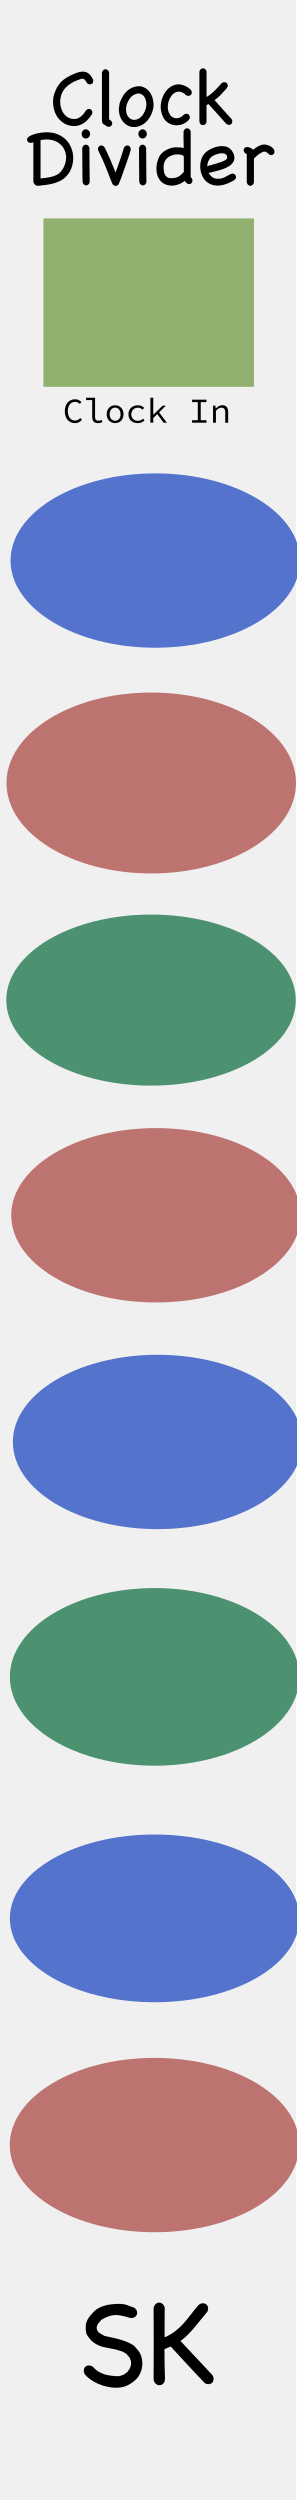
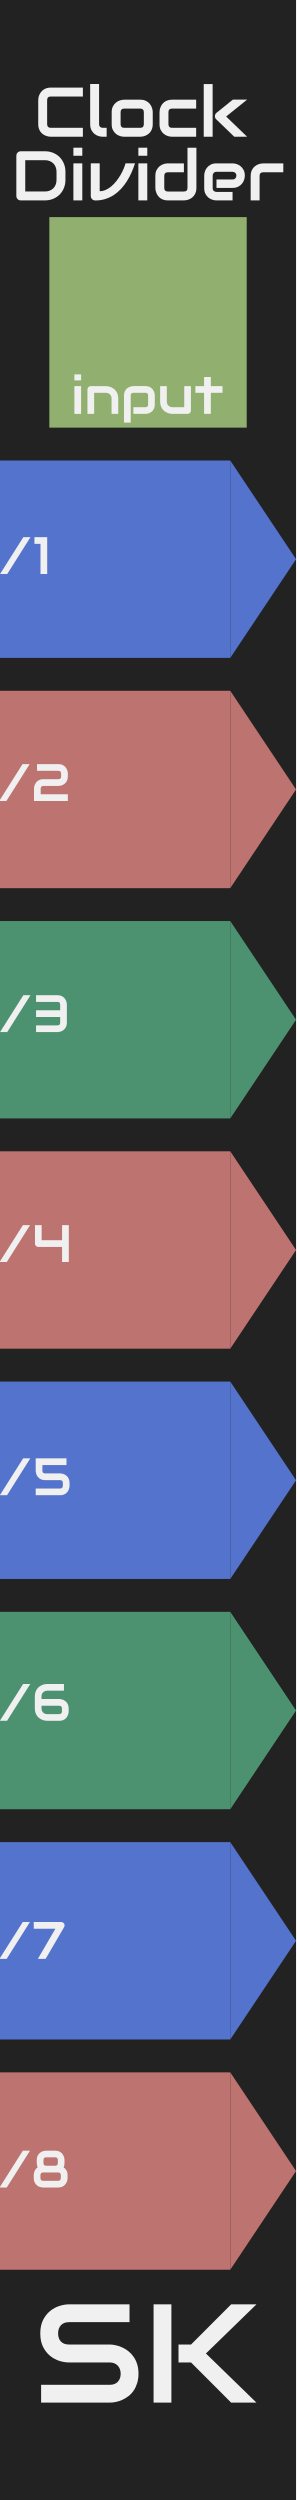
- <svg xmlns="http://www.w3.org/2000/svg" width="45" height="380" viewBox="0 0 11.906 100.542" version="1.1" id="svg8">
-   <defs id="defs2">
-     </defs>
-   <g id="layer2" transform="translate(0.264583,6.2806193e-6)">
-     <g aria-label="M" style="font-style:normal;font-variant:normal;font-weight:bold;font-stretch:normal;font-size:19.756px;line-height:1.25;font-family:Arial;-inkscape-font-specification:'Arial, Bold';font-variant-ligatures:normal;font-variant-caps:normal;font-variant-numeric:normal;font-feature-settings:normal;text-align:start;letter-spacing:0px;word-spacing:0px;writing-mode:lr-tb;text-anchor:start;fill:#000000;fill-opacity:1;stroke:none;stroke-width:0.265" id="text4720" />
+ <svg xmlns="http://www.w3.org/2000/svg" id="SvgjsSvg1006" width="45" height="380" version="1.1">
+   <defs id="SvgjsDefs1007" />
+   <path style="fill:#222222" d="M 0,0 H 45 V 380 H 0 Z" id="SvgjsRect1008" />
+   <rect id="SvgjsRect1009" width="30" height="32" fill="#91b06f" x="7.5" y="33" />
+   <rect id="SvgjsRect1010" width="35" height="30" fill="#5373cd" x="0" y="70" />
+   <polygon id="SvgjsPolygon1011" points="35,70 45,85 35,100" fill="#5373cd" />
+   <rect id="SvgjsRect1012" width="35" height="30" fill="#bd7370" x="0" y="105" />
+   <polygon id="SvgjsPolygon1013" points="35,105 45,120 35,135" fill="#bd7370" />
+   <rect id="SvgjsRect1014" width="35" height="30" fill="#4d9270" x="0" y="140" />
+   <polygon id="SvgjsPolygon1015" points="35,140 45,155 35,170" fill="#4d9270" />
+   <path style="fill:#bd7370" d="m 0,175 h 35 v 30 H 0 Z" id="SvgjsRect1016" />
+   <polygon id="SvgjsPolygon1017" points="35,175 45,190 35,205" fill="#bd7370" />
+   <rect id="SvgjsRect1018" width="35" height="30" fill="#5373cd" x="0" y="210" />
+   <polygon id="SvgjsPolygon1019" points="35,210 45,225 35,240" fill="#5373cd" />
+   <rect id="SvgjsRect1020" width="35" height="30" fill="#4d9270" x="0" y="245" />
+   <polygon id="SvgjsPolygon1021" points="35,245 45,260 35,275" fill="#4d9270" />
+   <rect id="SvgjsRect1022" width="35" height="30" fill="#5373cd" x="0" y="280" />
+   <polygon id="SvgjsPolygon1023" points="35,280 45,295 35,310" fill="#5373cd" />
+   <rect id="SvgjsRect1024" width="35" height="30" fill="#bd7370" x="0" y="315" />
+   <polygon id="SvgjsPolygon1025" points="35,315 45,330 35,345" fill="#bd7370" />
+   <g aria-label="SK" style="font-style:normal;font-variant:normal;font-weight:normal;font-stretch:normal;font-size:21.333px;line-height:1.25;font-family:Audiowide;-inkscape-font-specification:Audiowide;letter-spacing:0px;word-spacing:0px;fill:#000000;fill-opacity:1;stroke:none" id="text4650">
+     <path d="m 21.051,360.803 q 0,0.802 -0.208,1.448 -0.198,0.635 -0.531,1.125 -0.333,0.49 -0.781,0.833 -0.448,0.344 -0.927,0.562 -0.479,0.219 -0.979,0.323 -0.49,0.104 -0.927,0.104 H 6.249 v -2.708 H 16.696 q 0.781,0 1.208,-0.458 0.438,-0.458 0.438,-1.229 0,-0.375 -0.115,-0.688 -0.115,-0.312 -0.333,-0.542 -0.208,-0.229 -0.521,-0.354 -0.302,-0.125 -0.677,-0.125 h -6.229 q -0.656,0 -1.417,-0.229 -0.76,-0.24 -1.417,-0.76 -0.646,-0.521 -1.083,-1.365 -0.427,-0.844 -0.427,-2.062 0,-1.219 0.427,-2.052 0.438,-0.844 1.083,-1.365 0.656,-0.531 1.417,-0.76 0.76,-0.24 1.417,-0.24 h 9.219 v 2.708 h -9.219 q -0.771,0 -1.208,0.469 -0.427,0.469 -0.427,1.24 0,0.781 0.427,1.24 0.438,0.448 1.208,0.448 h 6.229 0.021 q 0.438,0.01 0.927,0.125 0.49,0.104 0.969,0.333 0.49,0.229 0.927,0.583 0.438,0.344 0.771,0.833 0.344,0.49 0.542,1.125 0.198,0.635 0.198,1.438 z" style="fill:#f0f0f0;fill-opacity:1" id="path5271" />
+     <path d="m 38.978,365.199 h -3.844 l -6.094,-6.104 h -1.906 v -2.729 h 1.906 l 6.094,-6.104 h 3.844 l -7.677,7.469 z m -12.927,0 h -2.708 v -14.938 h 2.708 z" style="fill:#f0f0f0;fill-opacity:1" id="path5273" />
  </g>
-   <g id="layer1" transform="translate(0.264583,-196.4583)">
-     <rect style="fill:#f0f0f0;fill-opacity:1;stroke-width:0.187" id="rect4689" width="11.906" height="100.542" x="-0.265" y="196.458" />
-     <g transform="translate(16.72167,-0.317511)" aria-label="SK" style="font-style:normal;font-variant:normal;font-weight:normal;font-stretch:normal;font-size:4.939px;line-height:1.25;font-family:Chalkboard;-inkscape-font-specification:Chalkboard;letter-spacing:0px;word-spacing:0px;fill:#000000;fill-opacity:1;stroke:none;stroke-width:0.265" id="text5546">
-       <path d="m -13.583,292.256 q -0.033,-0.076 -0.033,-0.142 0,-0.093 0.055,-0.147 0.06,-0.06 0.147,-0.06 0.087,0 0.169,0.06 0.093,0.109 0.213,0.186 0.126,0.071 0.262,0.115 0.142,0.038 0.284,0.055 0.147,0.016 0.284,0.016 0.093,-0.033 0.126,-0.038 0.038,-0.011 0.06,-0.022 0.022,-0.011 0.049,-0.033 0.027,-0.022 0.104,-0.076 0.027,-0.038 0.049,-0.071 0.022,-0.033 0.049,-0.071 l 0.049,-0.147 q 0,-0.038 0,-0.071 0,-0.038 -0.005,-0.082 -0.011,-0.038 -0.027,-0.071 -0.016,-0.038 -0.033,-0.076 -0.033,-0.038 -0.065,-0.071 -0.027,-0.033 -0.06,-0.071 -0.049,-0.027 -0.098,-0.06 -0.049,-0.033 -0.109,-0.049 -0.224,-0.076 -0.415,-0.104 -0.186,-0.033 -0.355,-0.076 -0.164,-0.049 -0.311,-0.147 -0.147,-0.098 -0.289,-0.317 -0.027,-0.044 -0.033,-0.066 -0.005,-0.022 -0.011,-0.076 -0.005,-0.044 -0.011,-0.082 0,-0.044 0,-0.082 0,-0.098 0.016,-0.175 0.022,-0.076 0.06,-0.147 0.038,-0.071 0.098,-0.142 0.06,-0.076 0.142,-0.164 0.093,-0.098 0.213,-0.158 0.12,-0.066 0.251,-0.098 0.131,-0.038 0.267,-0.049 0.142,-0.016 0.273,-0.016 0.044,0 0.076,0 0.038,0 0.076,0.005 0.126,0.011 0.235,0.06 0.115,0.049 0.235,0.082 0.126,0.087 0.126,0.213 0,0.082 -0.065,0.147 -0.06,0.06 -0.175,0.06 -0.011,0 -0.027,0 -0.011,-0.005 -0.022,-0.005 -0.175,-0.055 -0.311,-0.082 -0.131,-0.033 -0.256,-0.033 -0.131,0 -0.267,0.044 -0.136,0.044 -0.317,0.147 -0.033,0.044 -0.065,0.082 -0.033,0.033 -0.065,0.071 -0.016,0.033 -0.033,0.066 -0.011,0.033 -0.022,0.066 0,0.033 0,0.066 0.005,0.033 0.011,0.06 0.022,0.027 0.038,0.055 0.016,0.027 0.038,0.055 l 0.229,0.131 q 0.164,0.038 0.306,0.066 0.142,0.027 0.273,0.066 0.131,0.033 0.256,0.082 0.131,0.049 0.278,0.131 0.076,0.044 0.131,0.115 0.055,0.066 0.104,0.126 0.087,0.104 0.126,0.235 0.044,0.131 0.044,0.273 0,0.196 -0.076,0.382 -0.076,0.186 -0.218,0.306 -0.049,0.044 -0.104,0.082 -0.049,0.033 -0.098,0.066 -0.115,0.076 -0.256,0.115 -0.142,0.038 -0.3,0.038 -0.18,0 -0.366,-0.044 -0.18,-0.038 -0.349,-0.109 -0.169,-0.076 -0.311,-0.175 -0.142,-0.098 -0.24,-0.213 z" style="stroke-width:0.265" id="path5567" />
-       <path d="m -10.352,292.452 q -0.005,0.126 -0.076,0.191 -0.065,0.06 -0.147,0.06 -0.076,0 -0.147,-0.06 -0.071,-0.06 -0.087,-0.18 0.005,-0.709 0.005,-1.408 0,-0.699 -0.005,-1.457 0.027,-0.109 0.087,-0.164 0.06,-0.055 0.136,-0.055 0.071,0 0.131,0.049 0.065,0.049 0.093,0.153 0,0.311 -0.005,0.595 0,0.284 0,0.6 0.24,-0.104 0.409,-0.235 0.175,-0.131 0.322,-0.289 0.147,-0.164 0.295,-0.355 0.147,-0.196 0.338,-0.42 0.087,-0.071 0.18,-0.071 0.087,0 0.147,0.06 0.06,0.06 0.06,0.153 0,0.049 -0.027,0.12 -0.164,0.191 -0.295,0.36 -0.131,0.164 -0.256,0.311 -0.126,0.147 -0.256,0.278 -0.126,0.126 -0.278,0.235 0.322,0.344 0.639,0.682 0.317,0.333 0.633,0.677 0.06,0.076 0.06,0.169 0,0.093 -0.06,0.153 -0.06,0.055 -0.147,0.055 -0.044,0 -0.098,-0.016 -0.049,-0.022 -0.093,-0.071 -0.038,-0.044 -0.142,-0.153 -0.104,-0.109 -0.24,-0.251 -0.131,-0.147 -0.284,-0.306 -0.147,-0.164 -0.284,-0.306 -0.131,-0.147 -0.235,-0.257 -0.104,-0.109 -0.142,-0.153 -0.104,0.049 -0.251,0.104 0,0.317 0.005,0.606 0.005,0.284 0.016,0.595 z" style="stroke-width:0.265" id="path5569" />
-     </g>
-     <rect style="fill:#91b06f;fill-opacity:1;stroke-width:0.265" id="rect5565" width="8.467" height="6.773" x="1.482" y="205.242" />
-     <ellipse style="fill:#5373cd;fill-opacity:1;stroke-width:0.335" id="path6573" cx="5.981" cy="219.002" rx="5.821" ry="3.506" />
-     <ellipse style="fill:#bd7370;fill-opacity:1;stroke-width:0.342" id="path6573-1" cx="5.818" cy="227.948" rx="5.821" ry="3.638" />
-     <ellipse style="fill:#4d9270;fill-opacity:1;stroke-width:0.332" id="path6573-2" cx="5.809" cy="236.679" rx="5.821" ry="3.44" />
-     <flowRoot xml:space="preserve" id="flowRoot6610" style="fill:black;fill-opacity:1;stroke:none;font-family:'Source Code Pro';font-style:normal;font-weight:normal;font-size:5.333px;line-height:1.25;letter-spacing:0px;word-spacing:0px;-inkscape-font-specification:'Source Code Pro';font-stretch:normal;font-variant:normal">
-       <flowRegion id="flowRegion6612">
-         <rect id="rect6614" width="66.5" height="34" x="-63.75" y="133.75" />
-       </flowRegion>
-       <flowPara id="flowPara6616" />
-     </flowRoot>
-     <ellipse style="fill:#bd7370;fill-opacity:1;stroke-width:0.335" id="path6573-8" cx="6.008" cy="245.333" rx="5.821" ry="3.506" />
-     <ellipse style="fill:#5373cd;fill-opacity:1;stroke-width:0.335" id="path6573-9" cx="6.074" cy="254.449" rx="5.821" ry="3.506" />
-     <ellipse style="fill:#4d9270;fill-opacity:1;stroke-width:0.338" id="path6573-6" cx="5.953" cy="263.897" rx="5.821" ry="3.572" />
-     <ellipse style="fill:#5373cd;fill-opacity:1;stroke-width:0.329" id="path6573-80" cx="5.953" cy="273.609" rx="5.821" ry="3.373" />
-     <ellipse style="fill:#bd7370;fill-opacity:1;stroke-width:0.335" id="path6573-7" cx="5.949" cy="282.726" rx="5.821" ry="3.506" />
-     <g aria-label="Clock In" style="font-style:normal;font-variant:normal;font-weight:normal;font-stretch:normal;font-size:1.411px;line-height:1.25;font-family:'Source Code Pro';-inkscape-font-specification:'Source Code Pro';letter-spacing:0px;word-spacing:0px;fill:#000000;fill-opacity:1;stroke:none;stroke-width:0.265" id="text6670">
-       <path d="m 2.744,213.475 q -0.086,0 -0.159,-0.033 -0.073,-0.033 -0.128,-0.093 -0.054,-0.062 -0.085,-0.151 -0.031,-0.09 -0.031,-0.203 0,-0.111 0.031,-0.2 0.031,-0.089 0.086,-0.151 0.055,-0.062 0.131,-0.095 0.076,-0.034 0.167,-0.034 0.083,0 0.147,0.034 0.065,0.034 0.106,0.079 l -0.066,0.075 q -0.037,-0.038 -0.082,-0.061 -0.045,-0.024 -0.104,-0.024 -0.066,0 -0.121,0.027 -0.054,0.025 -0.092,0.075 -0.038,0.048 -0.059,0.117 -0.021,0.069 -0.021,0.155 0,0.087 0.021,0.158 0.021,0.069 0.059,0.119 0.038,0.049 0.092,0.076 0.055,0.027 0.121,0.027 0.064,0 0.113,-0.027 0.051,-0.027 0.096,-0.076 l 0.066,0.072 q -0.055,0.064 -0.124,0.099 -0.069,0.035 -0.162,0.035 z" style="stroke-width:0.265" id="path7273" />
-       <path d="m 3.669,213.475 q -0.11,0 -0.168,-0.062 -0.058,-0.062 -0.058,-0.185 v -0.68 H 3.199 v -0.095 H 3.559 v 0.783 q 0,0.076 0.037,0.11 0.037,0.033 0.099,0.033 0.061,0 0.128,-0.031 l 0.03,0.086 q -0.048,0.02 -0.087,0.03 -0.04,0.011 -0.096,0.011 z" style="stroke-width:0.265" id="path7275" />
-       <path d="m 4.365,213.475 q -0.068,0 -0.13,-0.024 -0.061,-0.024 -0.107,-0.069 -0.047,-0.047 -0.075,-0.113 -0.027,-0.068 -0.027,-0.152 0,-0.086 0.027,-0.152 0.028,-0.068 0.075,-0.114 0.047,-0.047 0.107,-0.07 0.062,-0.024 0.13,-0.024 0.068,0 0.128,0.024 0.062,0.024 0.109,0.07 0.047,0.047 0.073,0.114 0.028,0.066 0.028,0.152 0,0.085 -0.028,0.152 -0.027,0.066 -0.073,0.113 -0.047,0.045 -0.109,0.069 -0.061,0.024 -0.128,0.024 z m 0,-0.096 q 0.049,0 0.089,-0.018 0.041,-0.02 0.069,-0.054 0.03,-0.035 0.045,-0.083 0.016,-0.048 0.016,-0.107 0,-0.059 -0.016,-0.107 -0.016,-0.049 -0.045,-0.085 -0.028,-0.035 -0.069,-0.054 -0.04,-0.02 -0.089,-0.02 -0.049,0 -0.09,0.02 -0.04,0.018 -0.069,0.054 -0.028,0.035 -0.044,0.085 -0.016,0.048 -0.016,0.107 0,0.059 0.016,0.107 0.016,0.048 0.044,0.083 0.03,0.034 0.069,0.054 0.041,0.018 0.09,0.018 z" style="stroke-width:0.265" id="path7277" />
-       <path d="m 5.276,213.475 q -0.08,0 -0.15,-0.024 -0.068,-0.024 -0.119,-0.069 -0.051,-0.047 -0.079,-0.113 -0.028,-0.068 -0.028,-0.152 0,-0.086 0.03,-0.152 0.031,-0.068 0.083,-0.114 0.052,-0.047 0.121,-0.07 0.071,-0.024 0.148,-0.024 0.085,0 0.145,0.03 0.062,0.03 0.104,0.071 l -0.058,0.075 q -0.042,-0.037 -0.089,-0.058 -0.045,-0.021 -0.099,-0.021 -0.059,0 -0.109,0.02 -0.049,0.018 -0.085,0.054 -0.034,0.035 -0.054,0.085 -0.02,0.048 -0.02,0.107 0,0.059 0.018,0.107 0.02,0.048 0.054,0.083 0.035,0.034 0.083,0.054 0.049,0.018 0.109,0.018 0.064,0 0.116,-0.024 0.054,-0.025 0.096,-0.062 l 0.052,0.075 q -0.058,0.051 -0.127,0.079 -0.069,0.028 -0.145,0.028 z" style="stroke-width:0.265" id="path7279" />
-       <path d="m 5.783,213.458 v -1.005 h 0.116 v 0.68 h 0.006 l 0.37,-0.361 h 0.133 l -0.274,0.27 0.31,0.416 H 6.314 l -0.253,-0.346 -0.162,0.159 v 0.186 z" style="stroke-width:0.265" id="path7281" />
-       <path d="m 7.46,213.458 v -0.1 H 7.69 V 212.631 H 7.46 v -0.099 h 0.579 v 0.099 H 7.808 v 0.727 h 0.23 v 0.1 z" style="stroke-width:0.265" id="path7283" />
-       <path d="m 8.303,213.458 v -0.686 h 0.096 l 0.01,0.117 h 0.006 q 0.054,-0.058 0.116,-0.096 0.062,-0.038 0.143,-0.038 0.123,0 0.179,0.071 0.058,0.069 0.058,0.206 v 0.426 H 8.794 v -0.411 q 0,-0.097 -0.037,-0.144 -0.037,-0.048 -0.121,-0.048 -0.031,0 -0.058,0.008 -0.025,0.007 -0.051,0.023 -0.025,0.015 -0.052,0.04 -0.027,0.023 -0.056,0.054 v 0.478 z" style="stroke-width:0.265" id="path7285" />
-     </g>
-     <text xml:space="preserve" style="font-style:normal;font-variant:normal;font-weight:normal;font-stretch:normal;font-size:3.881px;line-height:1.25;font-family:Chalkboard;-inkscape-font-specification:Chalkboard;letter-spacing:0px;word-spacing:0px;fill:#000000;fill-opacity:1;stroke:none;stroke-width:0.265" x="-25.4" y="210.481" id="text7223">
-       <tspan id="tspan7221" x="-25.4" y="210.481" style="stroke-width:0.265">    </tspan>
-     </text>
-     <g aria-label="Clock" style="font-style:normal;font-variant:normal;font-weight:normal;font-stretch:normal;font-size:3.881px;line-height:1.25;font-family:Chalkboard;-inkscape-font-specification:Chalkboard;letter-spacing:0px;word-spacing:0px;fill:#000000;fill-opacity:1;stroke:none;stroke-width:0.265" id="text7227">
-       <path d="m 3.2,200.886 q 0.056,-0.046 0.116,-0.046 0.056,0 0.095,0.039 0.039,0.039 0.039,0.098 0,0.032 -0.018,0.077 -0.06,0.091 -0.133,0.179 -0.07,0.084 -0.158,0.151 -0.088,0.063 -0.193,0.102 -0.102,0.042 -0.228,0.042 -0.189,0 -0.347,-0.077 -0.154,-0.077 -0.27,-0.21 -0.112,-0.133 -0.175,-0.312 -0.06,-0.182 -0.06,-0.389 0,-0.147 0.039,-0.274 0.053,-0.168 0.123,-0.295 0.07,-0.126 0.165,-0.221 0.098,-0.098 0.221,-0.172 0.126,-0.077 0.288,-0.144 0.105,-0.046 0.193,-0.07 0.091,-0.025 0.172,-0.025 0.123,0 0.221,0.07 0.098,0.07 0.186,0.239 0.011,0.032 0.011,0.063 0,0.063 -0.039,0.102 -0.039,0.039 -0.095,0.039 -0.067,0 -0.123,-0.056 -0.049,-0.095 -0.088,-0.133 -0.039,-0.039 -0.088,-0.039 -0.039,0 -0.091,0.021 -0.053,0.018 -0.133,0.046 -0.133,0.053 -0.256,0.13 -0.123,0.074 -0.218,0.182 -0.091,0.105 -0.147,0.246 -0.053,0.14 -0.053,0.319 0,0.126 0.039,0.249 0.039,0.119 0.109,0.218 0.074,0.095 0.179,0.154 0.105,0.056 0.242,0.056 0.081,0 0.151,-0.032 0.07,-0.032 0.13,-0.084 0.06,-0.053 0.109,-0.116 0.049,-0.063 0.088,-0.126 z" style="font-size:3.175px;stroke-width:0.265" id="path7303" />
-       <path d="m 4.173,201.29 q 0.063,0.046 0.074,0.105 0.011,0.056 -0.018,0.098 -0.025,0.042 -0.081,0.06 -0.053,0.018 -0.123,-0.018 -0.032,-0.021 -0.063,-0.042 -0.032,-0.021 -0.067,-0.042 -0.032,-0.028 -0.042,-0.053 -0.011,-0.025 -0.018,-0.07 v -1.947 q 0.014,-0.067 0.053,-0.102 0.042,-0.035 0.084,-0.035 0.046,-0.004 0.088,0.028 0.042,0.032 0.063,0.098 v 1.887 q 0.011,0.007 0.021,0.018 0.014,0.007 0.028,0.014 z" style="font-size:3.175px;stroke-width:0.265" id="path7305" />
-       <path d="m 4.551,200.599 q 0.039,-0.112 0.095,-0.218 0.056,-0.109 0.133,-0.196 0.077,-0.088 0.175,-0.151 0.102,-0.063 0.225,-0.091 0.203,-0.046 0.354,0.032 0.154,0.077 0.246,0.221 0.091,0.144 0.119,0.33 0.032,0.182 -0.014,0.351 -0.053,0.207 -0.186,0.386 -0.133,0.179 -0.337,0.26 -0.151,0.06 -0.291,0.042 -0.137,-0.014 -0.249,-0.088 -0.109,-0.074 -0.186,-0.193 -0.077,-0.119 -0.105,-0.27 -0.018,-0.095 -0.014,-0.186 0.007,-0.091 0.025,-0.182 z m 0.274,0.081 q -0.014,0.074 -0.021,0.137 -0.004,0.06 0.007,0.137 0.011,0.095 0.06,0.172 0.049,0.074 0.119,0.116 0.07,0.039 0.154,0.039 0.088,-0.004 0.175,-0.056 0.116,-0.07 0.182,-0.182 0.07,-0.112 0.105,-0.242 0.028,-0.105 0.011,-0.225 -0.014,-0.119 -0.07,-0.21 -0.056,-0.091 -0.151,-0.13 -0.095,-0.042 -0.225,0.011 -0.14,0.06 -0.221,0.179 -0.081,0.119 -0.126,0.256 z" style="font-size:3.175px;stroke-width:0.265" id="path7307" />
-       <path d="m 7.12,201.079 q 0.06,-0.049 0.116,-0.046 0.06,0.004 0.095,0.039 0.035,0.035 0.039,0.095 0.004,0.056 -0.046,0.116 -0.116,0.126 -0.274,0.179 -0.154,0.053 -0.309,0.028 -0.151,-0.021 -0.281,-0.119 -0.13,-0.098 -0.193,-0.267 -0.039,-0.095 -0.056,-0.2 -0.018,-0.105 -0.011,-0.207 0.011,-0.168 0.077,-0.337 0.07,-0.172 0.186,-0.298 0.119,-0.126 0.277,-0.182 0.161,-0.06 0.351,0 0.095,0.032 0.172,0.077 0.077,0.046 0.147,0.116 0.039,0.056 0.039,0.109 0,0.053 -0.032,0.088 -0.028,0.032 -0.081,0.042 -0.049,0.011 -0.112,-0.021 -0.116,-0.116 -0.225,-0.137 -0.109,-0.025 -0.203,0.018 -0.091,0.042 -0.165,0.137 -0.07,0.091 -0.109,0.21 -0.039,0.116 -0.039,0.246 0,0.126 0.049,0.235 0.042,0.098 0.112,0.151 0.074,0.053 0.154,0.063 0.081,0.007 0.165,-0.025 0.088,-0.035 0.154,-0.109 z" style="font-size:3.175px;stroke-width:0.265" id="path7309" />
-       <path d="m 8.043,201.332 q -0.004,0.077 -0.046,0.119 -0.042,0.039 -0.095,0.039 -0.049,0.004 -0.095,-0.032 -0.042,-0.039 -0.053,-0.116 v -2 q 0.014,-0.067 0.053,-0.102 0.042,-0.035 0.084,-0.035 0.046,-0.004 0.088,0.028 0.042,0.032 0.063,0.098 v 1.028 q 0.091,-0.053 0.161,-0.109 0.074,-0.056 0.144,-0.123 0.07,-0.067 0.14,-0.144 0.074,-0.081 0.158,-0.175 0.06,-0.049 0.116,-0.046 0.06,0.004 0.095,0.039 0.035,0.035 0.039,0.095 0.004,0.056 -0.046,0.116 -0.133,0.154 -0.246,0.27 -0.112,0.112 -0.239,0.203 0.179,0.2 0.337,0.379 0.161,0.175 0.34,0.375 0.046,0.063 0.035,0.123 -0.007,0.056 -0.046,0.091 -0.035,0.032 -0.095,0.028 -0.056,0 -0.112,-0.056 -0.186,-0.207 -0.351,-0.393 -0.165,-0.186 -0.351,-0.389 -0.021,0.011 -0.042,0.021 -0.018,0.011 -0.039,0.021 v 0.646 z" style="font-size:3.175px;stroke-width:0.265" id="path7311" />
-     </g>
-     <g aria-label="Divider" style="font-style:normal;font-variant:normal;font-weight:normal;font-stretch:normal;font-size:3.881px;line-height:1.25;font-family:Chalkboard;-inkscape-font-specification:Chalkboard;letter-spacing:0px;word-spacing:0px;fill:#000000;fill-opacity:1;stroke:none;stroke-width:0.265" id="text7231">
-       <path d="m 1.25,203.933 q -0.053,-0.007 -0.088,-0.032 -0.035,-0.021 -0.053,-0.053 l -0.011,-0.021 q -0.007,-0.018 -0.014,-0.035 -0.007,-0.021 -0.007,-0.039 v -1.575 q -0.032,0.011 -0.053,0.021 -0.018,0.007 -0.053,0.007 -0.067,0 -0.109,-0.039 -0.039,-0.039 -0.039,-0.091 0,-0.077 0.088,-0.133 0.091,-0.056 0.214,-0.091 0.123,-0.039 0.256,-0.056 0.137,-0.018 0.225,-0.018 0.256,0 0.456,0.084 0.2,0.084 0.337,0.228 0.137,0.14 0.207,0.33 0.074,0.189 0.074,0.396 0,0.21 -0.077,0.414 -0.077,0.2 -0.235,0.351 -0.109,0.105 -0.246,0.168 -0.133,0.06 -0.281,0.098 -0.147,0.035 -0.298,0.053 -0.151,0.018 -0.295,0.032 z m 0.354,-1.866 q -0.06,0 -0.119,0.007 -0.06,0.007 -0.119,0.018 v 1.544 q 0.102,-0.011 0.214,-0.025 0.116,-0.014 0.225,-0.042 0.109,-0.028 0.203,-0.074 0.095,-0.046 0.158,-0.116 0.112,-0.123 0.168,-0.277 0.06,-0.154 0.06,-0.316 0,-0.14 -0.053,-0.27 -0.049,-0.13 -0.151,-0.228 -0.098,-0.102 -0.246,-0.161 -0.147,-0.06 -0.34,-0.06 z" style="font-size:3.175px;stroke-width:0.265" id="path7288" />
-       <path d="m 3.342,203.754 q -0.004,0.081 -0.049,0.119 -0.042,0.042 -0.095,0.042 -0.049,0 -0.091,-0.039 -0.042,-0.035 -0.053,-0.112 -0.004,-0.33 -0.007,-0.674 0,-0.344 -0.004,-0.674 0.018,-0.07 0.056,-0.105 0.039,-0.035 0.088,-0.035 0.046,0 0.084,0.032 0.042,0.032 0.06,0.098 0.004,0.33 0.004,0.674 0.004,0.344 0.007,0.674 z m -0.323,-1.909 q 0,-0.077 0.049,-0.13 0.049,-0.056 0.119,-0.056 0.07,0 0.119,0.056 0.053,0.053 0.053,0.13 0,0.074 -0.053,0.13 -0.049,0.053 -0.119,0.053 -0.07,0 -0.119,-0.053 -0.049,-0.056 -0.049,-0.13 z" style="font-size:3.175px;stroke-width:0.265" id="path7290" />
-       <path d="m 4.72,202.397 q 0.035,-0.06 0.081,-0.077 0.049,-0.021 0.091,-0.007 0.046,0.011 0.074,0.056 0.032,0.042 0.028,0.109 -0.049,0.189 -0.116,0.372 -0.063,0.179 -0.126,0.361 -0.06,0.168 -0.119,0.333 -0.056,0.161 -0.126,0.323 -0.063,0.077 -0.14,0.067 -0.077,-0.011 -0.119,-0.098 -0.126,-0.333 -0.26,-0.66 -0.13,-0.326 -0.291,-0.642 -0.035,-0.07 -0.018,-0.123 0.018,-0.056 0.06,-0.081 0.042,-0.028 0.098,-0.018 0.06,0.011 0.105,0.074 0.123,0.246 0.232,0.498 0.109,0.253 0.21,0.512 0.025,-0.067 0.046,-0.133 0.025,-0.067 0.049,-0.133 0.063,-0.182 0.126,-0.361 0.063,-0.182 0.116,-0.372 z" style="font-size:3.175px;stroke-width:0.265" id="path7292" />
-       <path d="m 5.624,203.754 q -0.004,0.081 -0.049,0.119 -0.042,0.042 -0.095,0.042 -0.049,0 -0.091,-0.039 -0.042,-0.035 -0.053,-0.112 -0.004,-0.33 -0.007,-0.674 0,-0.344 -0.004,-0.674 0.018,-0.07 0.056,-0.105 0.039,-0.035 0.088,-0.035 0.046,0 0.084,0.032 0.042,0.032 0.06,0.098 0.004,0.33 0.004,0.674 0.004,0.344 0.007,0.674 z m -0.323,-1.909 q 0,-0.077 0.049,-0.13 0.049,-0.056 0.119,-0.056 0.07,0 0.119,0.056 0.053,0.053 0.053,0.13 0,0.074 -0.053,0.13 -0.049,0.053 -0.119,0.053 -0.07,0 -0.119,-0.053 -0.049,-0.056 -0.049,-0.13 z" style="font-size:3.175px;stroke-width:0.265" id="path7294" />
-       <path d="m 7.438,203.618 q 0.046,0.063 0.035,0.123 -0.007,0.056 -0.046,0.091 -0.035,0.032 -0.095,0.032 -0.056,-0.004 -0.112,-0.06 -0.018,-0.018 -0.032,-0.035 -0.014,-0.021 -0.021,-0.039 -0.105,0.091 -0.246,0.14 -0.137,0.053 -0.281,0.053 -0.14,0 -0.27,-0.056 -0.13,-0.06 -0.218,-0.182 -0.067,-0.095 -0.098,-0.21 -0.028,-0.119 -0.028,-0.239 0,-0.123 0.028,-0.239 0.032,-0.119 0.077,-0.221 0.042,-0.091 0.119,-0.165 0.081,-0.074 0.168,-0.119 0.081,-0.046 0.179,-0.074 0.102,-0.032 0.193,-0.035 0.084,0 0.168,0.004 0.084,0.004 0.165,0.028 -0.004,-0.253 -0.007,-0.425 0,-0.175 0,-0.235 0.014,-0.067 0.053,-0.102 0.042,-0.035 0.084,-0.035 0.046,-0.004 0.088,0.028 0.042,0.032 0.063,0.098 v 1.835 q 0.007,0.011 0.014,0.021 0.011,0.007 0.018,0.018 z m -0.309,-0.253 v -0.049 q 0,-0.13 0,-0.284 0,-0.158 -0.004,-0.298 l -0.021,-0.011 q -0.011,-0.007 -0.021,-0.014 -0.007,-0.007 -0.018,-0.014 -0.105,-0.032 -0.221,-0.028 -0.116,0.004 -0.218,0.046 -0.102,0.039 -0.182,0.116 -0.077,0.077 -0.109,0.196 -0.028,0.109 -0.021,0.189 0.007,0.081 0.021,0.189 0.014,0.028 0.025,0.056 0.014,0.028 0.028,0.056 l 0.07,0.07 q 0.042,0.014 0.081,0.035 0.14,0.014 0.256,-0.014 0.119,-0.028 0.228,-0.123 0.004,-0.007 0.014,-0.018 0.014,-0.014 0.028,-0.028 0.014,-0.014 0.025,-0.025 0.014,-0.014 0.018,-0.018 z" style="font-size:3.175px;stroke-width:0.265" id="path7296" />
-       <path d="m 9.012,203.456 q 0.074,-0.028 0.126,-0.007 0.053,0.021 0.074,0.067 0.025,0.046 0.007,0.102 -0.014,0.056 -0.081,0.095 -0.116,0.067 -0.249,0.123 -0.133,0.056 -0.27,0.077 -0.137,0.021 -0.27,-0.004 -0.133,-0.021 -0.256,-0.105 -0.147,-0.102 -0.225,-0.274 -0.077,-0.175 -0.081,-0.361 -0.004,-0.189 0.067,-0.361 0.074,-0.175 0.228,-0.281 0.161,-0.109 0.351,-0.161 0.189,-0.056 0.382,-0.014 0.095,0.021 0.172,0.091 0.077,0.067 0.123,0.158 0.049,0.088 0.053,0.189 0.004,0.098 -0.049,0.186 -0.06,0.098 -0.172,0.168 -0.112,0.067 -0.246,0.116 -0.13,0.046 -0.263,0.077 -0.13,0.032 -0.228,0.06 -0.042,0.011 -0.081,0.004 0.053,0.112 0.154,0.186 0.105,0.07 0.26,0.06 0.123,-0.007 0.246,-0.067 0.126,-0.063 0.228,-0.123 z M 8.328,202.709 q -0.13,0.067 -0.193,0.189 -0.063,0.119 -0.063,0.253 0.025,-0.018 0.053,-0.028 0.063,-0.018 0.126,-0.035 0.067,-0.021 0.133,-0.039 0.042,-0.011 0.112,-0.032 0.074,-0.021 0.151,-0.049 0.077,-0.028 0.14,-0.063 0.063,-0.039 0.084,-0.084 0.007,-0.116 -0.056,-0.158 -0.063,-0.042 -0.151,-0.042 -0.088,0 -0.182,0.032 -0.095,0.028 -0.154,0.056 z" style="font-size:3.175px;stroke-width:0.265" id="path7298" />
-       <path d="m 9.636,202.646 q -0.053,-0.028 -0.077,-0.067 -0.025,-0.039 -0.025,-0.077 0,-0.053 0.039,-0.091 0.039,-0.042 0.105,-0.042 0.049,0 0.123,0.035 0.074,0.035 0.116,0.077 0.109,-0.091 0.225,-0.151 0.116,-0.06 0.235,-0.06 0.035,0 0.102,0.018 0.067,0.018 0.13,0.053 0.067,0.035 0.116,0.091 0.049,0.056 0.049,0.13 0,0.06 -0.039,0.098 -0.039,0.035 -0.095,0.035 -0.039,0 -0.07,-0.021 -0.028,-0.025 -0.06,-0.049 -0.028,-0.028 -0.063,-0.049 -0.032,-0.021 -0.074,-0.021 -0.049,0 -0.109,0.032 -0.056,0.028 -0.116,0.07 -0.056,0.042 -0.109,0.091 -0.053,0.049 -0.091,0.088 v 0.933 q -0.004,0.081 -0.049,0.119 -0.042,0.042 -0.095,0.042 -0.049,0 -0.091,-0.039 -0.042,-0.035 -0.053,-0.112 v -0.958 q 0,-0.007 -0.004,-0.014 0,-0.011 0,-0.018 0,-0.007 0,-0.014 0.004,-0.011 0.004,-0.018 v -0.102 q -0.014,-0.007 -0.025,-0.011 z" style="font-size:3.175px;stroke-width:0.265" id="path7300" />
-     </g>
+   <g aria-label="Clock" style="font-style:normal;font-variant:normal;font-weight:normal;font-stretch:normal;font-size:10.667px;line-height:1.25;font-family:Audiowide;-inkscape-font-specification:Audiowide;letter-spacing:0px;word-spacing:0px;fill:#000000;fill-opacity:1;stroke:none" id="text5197">
+     <path d="M 12.597,20.784 H 7.712 q -0.188,0 -0.406,-0.042 Q 7.092,20.695 6.879,20.601 6.67,20.508 6.478,20.362 6.285,20.211 6.134,20.003 5.988,19.789 5.9,19.513 5.811,19.232 5.811,18.883 v -3.667 q 0,-0.188 0.042,-0.401 0.047,-0.219 0.141,-0.427 0.094,-0.214 0.245,-0.406 0.151,-0.193 0.359,-0.339 0.214,-0.151 0.49,-0.24 0.276,-0.089 0.625,-0.089 h 4.885 v 1.354 H 7.712 q -0.266,0 -0.406,0.141 -0.141,0.141 -0.141,0.417 v 3.656 q 0,0.26 0.141,0.406 0.146,0.141 0.406,0.141 h 4.885 z" style="fill:#f0f0f0;fill-opacity:1" id="path5328" />
+     <path d="m 16.212,20.784 h -0.604 q -0.292,0 -0.625,-0.099 -0.328,-0.099 -0.615,-0.323 -0.286,-0.229 -0.474,-0.589 -0.188,-0.365 -0.188,-0.891 v -6.109 h 1.354 v 6.109 q 0,0.25 0.156,0.401 0.156,0.146 0.391,0.146 h 0.604 z" style="fill:#f0f0f0;fill-opacity:1" id="path5330" />
+     <path d="m 23.217,18.883 q 0,0.349 -0.089,0.63 -0.089,0.276 -0.234,0.49 -0.146,0.208 -0.339,0.359 -0.193,0.146 -0.406,0.24 -0.208,0.094 -0.427,0.141 -0.214,0.042 -0.406,0.042 h -2.443 q -0.281,0 -0.615,-0.099 -0.333,-0.099 -0.62,-0.323 -0.281,-0.229 -0.474,-0.589 -0.188,-0.365 -0.188,-0.891 v -1.833 q 0,-0.521 0.188,-0.88 0.193,-0.365 0.474,-0.589 0.286,-0.229 0.62,-0.328 0.333,-0.099 0.615,-0.099 h 2.443 q 0.521,0 0.885,0.188 0.365,0.188 0.589,0.474 0.224,0.281 0.323,0.615 0.104,0.333 0.104,0.62 z m -1.354,-1.823 q 0,-0.281 -0.141,-0.417 -0.141,-0.135 -0.406,-0.135 h -2.432 q -0.271,0 -0.411,0.141 -0.141,0.135 -0.141,0.401 v 1.833 q 0,0.266 0.141,0.406 0.141,0.141 0.411,0.141 h 2.432 q 0.276,0 0.411,-0.141 0.135,-0.141 0.135,-0.406 z" style="fill:#f0f0f0;fill-opacity:1" id="path5332" />
+     <path d="m 29.816,20.784 h -3.672 q -0.281,0 -0.615,-0.099 -0.333,-0.099 -0.62,-0.323 -0.281,-0.229 -0.474,-0.589 -0.188,-0.365 -0.188,-0.891 v -1.833 q 0,-0.193 0.042,-0.406 0.047,-0.214 0.141,-0.422 0.094,-0.214 0.24,-0.406 0.151,-0.193 0.359,-0.339 0.214,-0.146 0.49,-0.234 0.276,-0.089 0.625,-0.089 h 3.672 v 1.354 h -3.672 q -0.266,0 -0.406,0.135 -0.135,0.135 -0.135,0.417 v 1.823 q 0,0.266 0.141,0.406 0.141,0.141 0.411,0.141 h 3.661 z" style="fill:#f0f0f0;fill-opacity:1" id="path5334" />
+     <path d="m 37.561,20.784 h -1.953 l -2.729,-2.635 q -0.229,-0.208 -0.214,-0.521 0.01,-0.146 0.073,-0.271 0.068,-0.13 0.182,-0.219 l 2.474,-1.995 h 2.167 l -3.188,2.568 z m -5.24,0 h -1.354 v -8.01 h 1.354 z" style="fill:#f0f0f0;fill-opacity:1" id="path5336" />
+   </g>
+   <g aria-label="Divider" style="font-style:normal;font-variant:normal;font-weight:normal;font-stretch:normal;font-size:10.667px;line-height:1.25;font-family:Audiowide;-inkscape-font-specification:Audiowide;letter-spacing:0px;word-spacing:0px;fill:#000000;fill-opacity:1;stroke:none" id="text5205">
+     <path d="m 9.947,27.337 q 0,0.682 -0.24,1.255 Q 9.473,29.165 9.057,29.581 8.64,29.993 8.067,30.227 7.494,30.462 6.822,30.462 H 3.166 q -0.146,0 -0.271,-0.052 -0.125,-0.052 -0.219,-0.141 -0.089,-0.094 -0.141,-0.219 -0.052,-0.125 -0.052,-0.271 v -6.104 q 0,-0.141 0.052,-0.266 0.052,-0.125 0.141,-0.219 0.094,-0.094 0.219,-0.146 0.125,-0.052 0.271,-0.052 H 6.822 q 0.672,0 1.245,0.234 0.573,0.234 0.99,0.651 0.417,0.411 0.651,0.99 0.24,0.573 0.24,1.25 z m -1.354,-1.219 q 0,-0.396 -0.13,-0.724 Q 8.338,25.066 8.104,24.837 7.869,24.602 7.541,24.477 7.218,24.347 6.822,24.347 H 3.838 V 29.107 H 6.822 q 0.396,0 0.719,-0.125 0.328,-0.13 0.562,-0.359 0.234,-0.234 0.359,-0.557 0.13,-0.328 0.13,-0.729 z" style="fill:#f0f0f0;fill-opacity:1" id="path5340" />
+     <path d="M 12.51,23.675 H 11.156 V 22.451 h 1.354 z m 0,6.786 h -1.354 v -5.63 h 1.354 z" style="fill:#f0f0f0;fill-opacity:1" id="path5342" />
+     <path d="m 20.52,24.831 q -0.229,0.714 -0.536,1.406 -0.307,0.693 -0.708,1.323 -0.396,0.625 -0.891,1.161 -0.49,0.531 -1.089,0.922 -0.594,0.385 -1.297,0.609 -0.698,0.219 -1.516,0.219 -0.141,0 -0.266,-0.052 -0.125,-0.052 -0.219,-0.141 -0.094,-0.094 -0.146,-0.214 -0.052,-0.125 -0.052,-0.266 v -4.969 h 1.354 v 4.234 q 0.495,0 0.948,-0.214 0.458,-0.214 0.865,-0.562 0.406,-0.354 0.75,-0.802 0.349,-0.448 0.62,-0.917 0.271,-0.474 0.458,-0.927 0.193,-0.453 0.286,-0.812 z" style="fill:#f0f0f0;fill-opacity:1" id="path5344" />
+     <path d="M 22.385,23.675 H 21.031 V 22.451 h 1.354 z m 0,6.786 h -1.354 v -5.63 h 1.354 z" style="fill:#f0f0f0;fill-opacity:1" id="path5346" />
+     <path d="m 29.854,28.56 q 0,0.349 -0.089,0.63 -0.089,0.276 -0.234,0.49 -0.146,0.208 -0.339,0.359 -0.193,0.146 -0.406,0.24 -0.208,0.094 -0.427,0.141 -0.214,0.042 -0.406,0.042 h -2.443 q -0.349,0 -0.625,-0.089 -0.276,-0.089 -0.49,-0.234 -0.208,-0.151 -0.359,-0.344 -0.146,-0.193 -0.24,-0.401 -0.094,-0.214 -0.141,-0.427 -0.042,-0.219 -0.042,-0.406 v -1.833 q 0,-0.521 0.188,-0.88 0.193,-0.365 0.474,-0.589 0.286,-0.229 0.62,-0.328 0.333,-0.099 0.615,-0.099 h 2.443 v 1.354 h -2.432 q -0.271,0 -0.411,0.141 -0.141,0.135 -0.141,0.401 v 1.823 q 0,0.276 0.135,0.417 0.141,0.141 0.406,0.141 h 2.443 q 0.276,0 0.411,-0.141 0.135,-0.141 0.135,-0.406 V 22.451 h 1.354 z" style="fill:#f0f0f0;fill-opacity:1" id="path5348" />
+     <path d="m 37.213,26.696 q 0,0.281 -0.099,0.609 -0.099,0.323 -0.323,0.604 -0.219,0.276 -0.578,0.464 -0.354,0.188 -0.865,0.188 h -2.443 v -1.286 h 2.443 q 0.276,0 0.427,-0.167 0.151,-0.172 0.151,-0.422 0,-0.266 -0.172,-0.417 -0.167,-0.151 -0.406,-0.151 h -2.443 q -0.276,0 -0.427,0.172 -0.151,0.167 -0.151,0.417 v 1.891 q 0,0.271 0.167,0.422 0.172,0.151 0.422,0.151 h 2.432 v 1.292 h -2.443 q -0.281,0 -0.609,-0.099 -0.323,-0.099 -0.604,-0.318 -0.276,-0.224 -0.464,-0.578 -0.188,-0.359 -0.188,-0.87 v -1.901 q 0,-0.281 0.099,-0.604 0.099,-0.328 0.318,-0.604 0.224,-0.281 0.578,-0.469 0.359,-0.188 0.87,-0.188 h 2.443 q 0.281,0 0.604,0.099 0.328,0.099 0.604,0.323 0.281,0.219 0.469,0.578 0.188,0.354 0.188,0.865 z" style="fill:#f0f0f0;fill-opacity:1" id="path5350" />
+     <path d="m 43.062,26.185 h -3.047 q -0.276,0 -0.417,0.141 -0.141,0.135 -0.141,0.401 v 3.734 h -1.354 v -3.734 q 0,-0.349 0.089,-0.625 0.089,-0.276 0.234,-0.484 0.151,-0.214 0.344,-0.359 0.193,-0.151 0.401,-0.245 0.214,-0.094 0.427,-0.135 0.219,-0.047 0.406,-0.047 h 3.057 z" style="fill:#f0f0f0;fill-opacity:1" id="path5352" />
+   </g>
+   <g aria-label="input" style="font-style:normal;font-variant:normal;font-weight:normal;font-stretch:normal;font-size:10.667px;line-height:1.25;font-family:Audiowide;-inkscape-font-specification:Audiowide;letter-spacing:0px;word-spacing:0px;fill:#000000;fill-opacity:1;stroke:none" id="text5209">
+     <path d="m 12.324,57.821 h -1.016 v -0.918 h 1.016 z m 0,5.09 h -1.016 v -4.223 h 1.016 z" style="font-size:8px;fill:#f0f0f0;fill-opacity:1" id="path5317" />
+     <path d="m 17.973,62.911 h -1.016 v -2.344 q 0,-0.199 -0.07,-0.355 -0.066,-0.16 -0.184,-0.273 -0.117,-0.113 -0.277,-0.172 -0.156,-0.062 -0.34,-0.062 h -1.777 v 3.207 H 13.293 v -3.719 q 0,-0.105 0.039,-0.195 0.039,-0.094 0.109,-0.16 0.07,-0.07 0.164,-0.109 0.094,-0.039 0.199,-0.039 h 2.289 q 0.191,0 0.402,0.043 0.215,0.043 0.422,0.141 0.211,0.094 0.398,0.242 0.191,0.145 0.336,0.355 0.148,0.207 0.234,0.48 0.086,0.273 0.086,0.617 z" style="font-size:8px;fill:#f0f0f0;fill-opacity:1" id="path5319" />
+     <path d="m 23.527,61.485 q 0,0.262 -0.066,0.473 -0.066,0.207 -0.176,0.367 -0.109,0.156 -0.254,0.27 -0.145,0.109 -0.305,0.18 -0.156,0.07 -0.316,0.105 -0.16,0.031 -0.305,0.031 H 20.273 V 61.895 H 22.105 q 0.203,0 0.305,-0.105 0.102,-0.105 0.102,-0.305 v -1.367 q 0,-0.211 -0.105,-0.312 -0.102,-0.102 -0.301,-0.102 h -1.824 q -0.207,0 -0.312,0.105 -0.105,0.102 -0.105,0.301 v 4.121 h -1.016 v -4.121 q 0,-0.262 0.066,-0.469 0.066,-0.207 0.176,-0.363 0.113,-0.16 0.258,-0.27 0.145,-0.113 0.301,-0.184 0.16,-0.07 0.32,-0.102 0.164,-0.035 0.305,-0.035 H 22.105 q 0.262,0 0.469,0.066 0.207,0.066 0.363,0.176 0.16,0.109 0.27,0.254 0.113,0.145 0.184,0.305 0.07,0.156 0.102,0.316 0.035,0.16 0.035,0.305 z" style="font-size:8px;fill:#f0f0f0;fill-opacity:1" id="path5321" />
+     <path d="m 29.019,62.399 q 0,0.109 -0.039,0.203 -0.039,0.094 -0.109,0.164 -0.066,0.066 -0.16,0.105 -0.09,0.039 -0.195,0.039 h -2.297 q -0.188,0 -0.402,-0.043 -0.211,-0.043 -0.418,-0.137 -0.207,-0.098 -0.402,-0.242 -0.191,-0.148 -0.336,-0.355 -0.145,-0.211 -0.234,-0.484 -0.086,-0.273 -0.086,-0.617 v -2.344 H 25.355 v 2.344 q 0,0.199 0.066,0.359 0.07,0.156 0.188,0.27 0.117,0.113 0.273,0.176 0.16,0.059 0.344,0.059 h 1.777 v -3.207 h 1.016 z" style="font-size:8px;fill:#f0f0f0;fill-opacity:1" id="path5323" />
+     <path d="m 33.82,59.704 h -1.773 v 3.207 H 31.019 V 59.704 H 29.699 v -1.016 h 1.32 v -1.379 h 1.027 v 1.379 h 1.773 z" style="font-size:8px;fill:#f0f0f0;fill-opacity:1" id="path5325" />
+   </g>
+   <text xml:space="preserve" style="font-style:normal;font-variant:normal;font-weight:normal;font-stretch:normal;font-size:8px;line-height:1.25;font-family:Audiowide;-inkscape-font-specification:Audiowide;letter-spacing:0px;word-spacing:0px;fill:#000000;fill-opacity:1;stroke:none;" x="-15.94" y="113.577" id="text5217">
+     <tspan id="tspan5215" x="-15.94" y="123.191" />
+   </text>
+   <g aria-label="/8" style="font-style:normal;font-variant:normal;font-weight:normal;font-stretch:normal;font-size:8px;line-height:1.25;font-family:Audiowide;-inkscape-font-specification:Audiowide;letter-spacing:0px;word-spacing:0px;fill:#f0f0f0;fill-opacity:1;stroke:none" id="text5241">
+     <path d="M 4.561,326.898 1.025,332.5 h -1.09 l 3.539,-5.602 z" style="fill:#f0f0f0;fill-opacity:1" id="path5276" />
+     <path d="m 10.272,331.074 q 0,0.145 -0.035,0.305 -0.031,0.16 -0.105,0.32 -0.07,0.156 -0.184,0.301 -0.113,0.145 -0.273,0.258 -0.156,0.109 -0.363,0.176 Q 9.104,332.5 8.846,332.5 h -2.297 q -0.211,0 -0.461,-0.074 -0.25,-0.074 -0.465,-0.242 -0.211,-0.172 -0.355,-0.441 -0.141,-0.273 -0.141,-0.668 v -0.453 q 0,-0.148 0.031,-0.312 0.035,-0.164 0.105,-0.324 0.074,-0.16 0.188,-0.305 0.113,-0.145 0.273,-0.25 -0.07,-0.164 -0.105,-0.332 -0.035,-0.168 -0.035,-0.316 v -0.457 q 0,-0.391 0.141,-0.664 0.145,-0.273 0.355,-0.441 0.215,-0.168 0.465,-0.242 0.25,-0.078 0.461,-0.078 h 1.375 q 0.262,0 0.469,0.066 0.211,0.066 0.367,0.18 0.16,0.109 0.27,0.254 0.113,0.145 0.184,0.305 0.07,0.156 0.102,0.32 0.035,0.16 0.035,0.301 v 0.457 q 0,0.383 -0.137,0.664 0.125,0.082 0.234,0.195 0.109,0.109 0.191,0.254 0.082,0.145 0.129,0.328 0.047,0.18 0.047,0.398 z m -1.48,-2.742 q 0,-0.207 -0.105,-0.312 -0.105,-0.105 -0.305,-0.105 H 7.014 q -0.207,0 -0.309,0.105 -0.098,0.105 -0.098,0.305 v 0.457 q 0,0.203 0.102,0.305 0.105,0.102 0.297,0.102 h 1.375 q 0.207,0 0.309,-0.102 0.102,-0.105 0.102,-0.305 z m 0.453,2.289 q 0,-0.195 -0.109,-0.301 -0.105,-0.109 -0.289,-0.109 h -2.297 q -0.188,0 -0.297,0.117 -0.109,0.117 -0.109,0.293 v 0.453 q 0,0.188 0.113,0.301 0.117,0.109 0.293,0.109 h 2.297 q 0.195,0 0.297,-0.117 0.102,-0.117 0.102,-0.293 z" style="fill:#f0f0f0;fill-opacity:1" id="path5278" />
+   </g>
+   <g aria-label="/7" style="font-style:normal;font-variant:normal;font-weight:normal;font-stretch:normal;font-size:8px;line-height:1.25;font-family:Audiowide;-inkscape-font-specification:Audiowide;letter-spacing:0px;word-spacing:0px;fill:#000000;fill-opacity:1;stroke:none" id="text5245">
+     <path d="M 4.545,292.148 1.01,297.75 h -1.09 l 3.539,-5.602 z" style="fill:#f0f0f0;fill-opacity:1" id="path5281" />
+     <path d="m 9.749,292.406 q 0.066,0.121 0.066,0.258 0,0.133 -0.066,0.254 L 6.932,297.75 H 5.756 l 2.664,-4.586 H 5.131 v -1.016 h 4.176 q 0.137,0 0.254,0.07 0.121,0.066 0.188,0.188 z" style="fill:#f0f0f0;fill-opacity:1" id="path5283" />
+   </g>
+   <g aria-label="/6" style="font-style:normal;font-variant:normal;font-weight:normal;font-stretch:normal;font-size:8px;line-height:1.25;font-family:Audiowide;-inkscape-font-specification:Audiowide;letter-spacing:0px;word-spacing:0px;fill:#000000;fill-opacity:1;stroke:none" id="text5249">
+     <path d="m 4.603,255.963 -3.535,5.602 h -1.09 l 3.539,-5.602 z" style="fill:#f0f0f0;fill-opacity:1" id="path5286" />
+     <path d="m 6.311,258.252 h 2.703 q 0.215,0 0.461,0.078 0.25,0.074 0.465,0.246 0.215,0.168 0.355,0.441 0.145,0.273 0.145,0.668 v 0.453 q 0,0.145 -0.035,0.305 -0.031,0.16 -0.105,0.32 -0.07,0.156 -0.184,0.301 -0.109,0.145 -0.27,0.258 -0.156,0.109 -0.363,0.176 -0.207,0.066 -0.469,0.066 H 7.174 q -0.188,0 -0.402,-0.043 -0.211,-0.043 -0.418,-0.137 -0.207,-0.098 -0.402,-0.242 -0.191,-0.148 -0.336,-0.355 -0.145,-0.211 -0.234,-0.484 -0.086,-0.273 -0.086,-0.617 v -1.84 q 0,-0.344 0.086,-0.617 0.09,-0.273 0.234,-0.48 0.145,-0.211 0.336,-0.359 0.195,-0.148 0.402,-0.242 0.207,-0.098 0.418,-0.141 0.215,-0.043 0.402,-0.043 h 2.547 v 1.016 h -2.547 q -0.195,0.016 -0.355,0.082 -0.156,0.066 -0.27,0.176 -0.113,0.109 -0.176,0.266 -0.062,0.152 -0.062,0.344 z m 0,1.023 v 0.41 q 0,0.199 0.066,0.359 0.07,0.156 0.188,0.27 0.117,0.113 0.273,0.176 0.16,0.059 0.344,0.059 h 1.832 q 0.195,0 0.297,-0.117 0.105,-0.117 0.105,-0.293 v -0.453 q 0,-0.199 -0.102,-0.305 -0.102,-0.105 -0.309,-0.105 z" style="fill:#f0f0f0;fill-opacity:1" id="path5288" />
+   </g>
+   <g aria-label="/5" style="font-style:normal;font-variant:normal;font-weight:normal;font-stretch:normal;font-size:8px;line-height:1.25;font-family:Audiowide;-inkscape-font-specification:Audiowide;letter-spacing:0px;word-spacing:0px;fill:#000000;fill-opacity:1;stroke:none" id="text5253">
+     <path d="m 4.603,221.671 -3.535,5.602 h -1.09 l 3.539,-5.602 z" style="fill:#f0f0f0;fill-opacity:1" id="path5291" />
+     <path d="m 10.572,225.846 q 0,0.145 -0.035,0.305 -0.031,0.16 -0.105,0.32 -0.07,0.156 -0.184,0.301 -0.109,0.145 -0.27,0.258 -0.156,0.109 -0.363,0.176 -0.207,0.066 -0.465,0.066 H 5.428 v -1.016 h 3.723 q 0.191,0 0.293,-0.117 0.105,-0.117 0.105,-0.293 v -0.453 q 0,-0.199 -0.102,-0.305 -0.102,-0.105 -0.305,-0.105 H 6.853 q -0.395,0 -0.668,-0.141 -0.27,-0.145 -0.438,-0.359 -0.168,-0.215 -0.246,-0.465 -0.074,-0.25 -0.074,-0.465 v -1.883 h 4.68 v 1.016 H 6.443 v 0.867 q 0,0.203 0.105,0.305 0.105,0.102 0.305,0.102 h 2.297 q 0.211,0 0.461,0.078 0.25,0.074 0.461,0.246 0.215,0.168 0.355,0.441 0.145,0.273 0.145,0.668 z" style="fill:#f0f0f0;fill-opacity:1" id="path5293" />
+   </g>
+   <g aria-label="/4" style="font-style:normal;font-variant:normal;font-weight:normal;font-stretch:normal;font-size:8px;line-height:1.25;font-family:Audiowide;-inkscape-font-specification:Audiowide;letter-spacing:0px;word-spacing:0px;fill:#000000;fill-opacity:1;stroke:none" id="text5257">
+     <path d="M 4.567,186.222 1.032,191.824 h -1.09 l 3.539,-5.602 z" style="fill:#f0f0f0;fill-opacity:1" id="path5296" />
+     <path d="M 10.457,191.824 H 9.434 v -2.289 h -3.609 q -0.109,0 -0.203,-0.039 -0.094,-0.043 -0.164,-0.109 -0.066,-0.07 -0.105,-0.164 -0.039,-0.094 -0.039,-0.199 v -2.801 h 1.016 v 2.289 h 3.105 v -2.289 h 1.023 z" style="fill:#f0f0f0;fill-opacity:1" id="path5298" />
+   </g>
+   <g aria-label="/3" style="font-style:normal;font-variant:normal;font-weight:normal;font-stretch:normal;font-size:8px;line-height:1.25;font-family:Audiowide;-inkscape-font-specification:Audiowide;letter-spacing:0px;word-spacing:0px;fill:#000000;fill-opacity:1;stroke:none" id="text5261">
+     <path d="M 4.634,151.273 1.099,156.875 H 0.009 l 3.539,-5.602 z" style="fill:#f0f0f0;fill-opacity:1" id="path5302" />
+     <path d="m 10.165,155.449 q 0,0.395 -0.145,0.668 -0.141,0.27 -0.355,0.441 -0.211,0.168 -0.461,0.242 -0.25,0.074 -0.465,0.074 H 5.481 v -1.016 h 3.258 q 0.207,0 0.305,-0.105 0.102,-0.105 0.102,-0.305 v -0.863 H 5.481 v -1.023 h 3.664 v -0.855 q 0,-0.418 -0.406,-0.418 H 5.481 v -1.016 h 3.258 q 0.262,0 0.469,0.066 0.207,0.066 0.363,0.18 0.16,0.109 0.273,0.254 0.113,0.145 0.184,0.305 0.07,0.156 0.102,0.32 0.035,0.16 0.035,0.301 z" style="fill:#f0f0f0;fill-opacity:1" id="path5304" />
+   </g>
+   <g aria-label="/2" style="font-style:normal;font-variant:normal;font-weight:normal;font-stretch:normal;font-size:8px;line-height:1.25;font-family:Audiowide;-inkscape-font-specification:Audiowide;letter-spacing:0px;word-spacing:0px;fill:#000000;fill-opacity:1;stroke:none" id="text5265">
+     <path d="M 4.509,116.148 0.974,121.75 h -1.09 l 3.539,-5.602 z" style="fill:#f0f0f0;fill-opacity:1" id="path5307" />
+     <path d="M 10.313,121.75 H 5.169 v -1.879 q 0,-0.145 0.031,-0.305 0.035,-0.164 0.105,-0.324 0.07,-0.16 0.18,-0.305 0.113,-0.145 0.27,-0.254 0.16,-0.113 0.367,-0.18 0.207,-0.066 0.469,-0.066 h 2.289 q 0.207,0 0.305,-0.102 0.102,-0.105 0.102,-0.305 v -0.449 q 0,-0.207 -0.102,-0.312 -0.102,-0.105 -0.297,-0.105 H 5.626 v -1.016 h 3.262 q 0.258,0 0.465,0.066 0.207,0.066 0.363,0.18 0.16,0.109 0.273,0.254 0.113,0.145 0.184,0.305 0.074,0.156 0.105,0.32 0.035,0.16 0.035,0.301 v 0.457 q 0,0.395 -0.145,0.668 -0.141,0.27 -0.355,0.441 -0.215,0.168 -0.465,0.246 -0.246,0.074 -0.461,0.074 h -2.297 q -0.125,0 -0.199,0.035 -0.074,0.035 -0.117,0.094 -0.039,0.059 -0.059,0.133 -0.02,0.074 -0.031,0.148 v 0.863 h 4.129 z" style="fill:#f0f0f0;fill-opacity:1" id="path5309" />
+   </g>
+   <g aria-label="/1" style="font-style:normal;font-variant:normal;font-weight:normal;font-stretch:normal;font-size:8px;line-height:1.25;font-family:Audiowide;-inkscape-font-specification:Audiowide;letter-spacing:0px;word-spacing:0px;fill:#000000;fill-opacity:1;stroke:none" id="text5269">
+     <path d="M 4.634,81.648 1.099,87.25 H 0.009 L 3.548,81.648 Z" style="fill:#f0f0f0;fill-opacity:1" id="path5312" />
+     <path d="M 7.173,87.25 H 6.153 V 82.664 H 5.235 v -1.016 h 1.938 z" style="fill:#f0f0f0;fill-opacity:1" id="path5314" />
  </g>
</svg>
